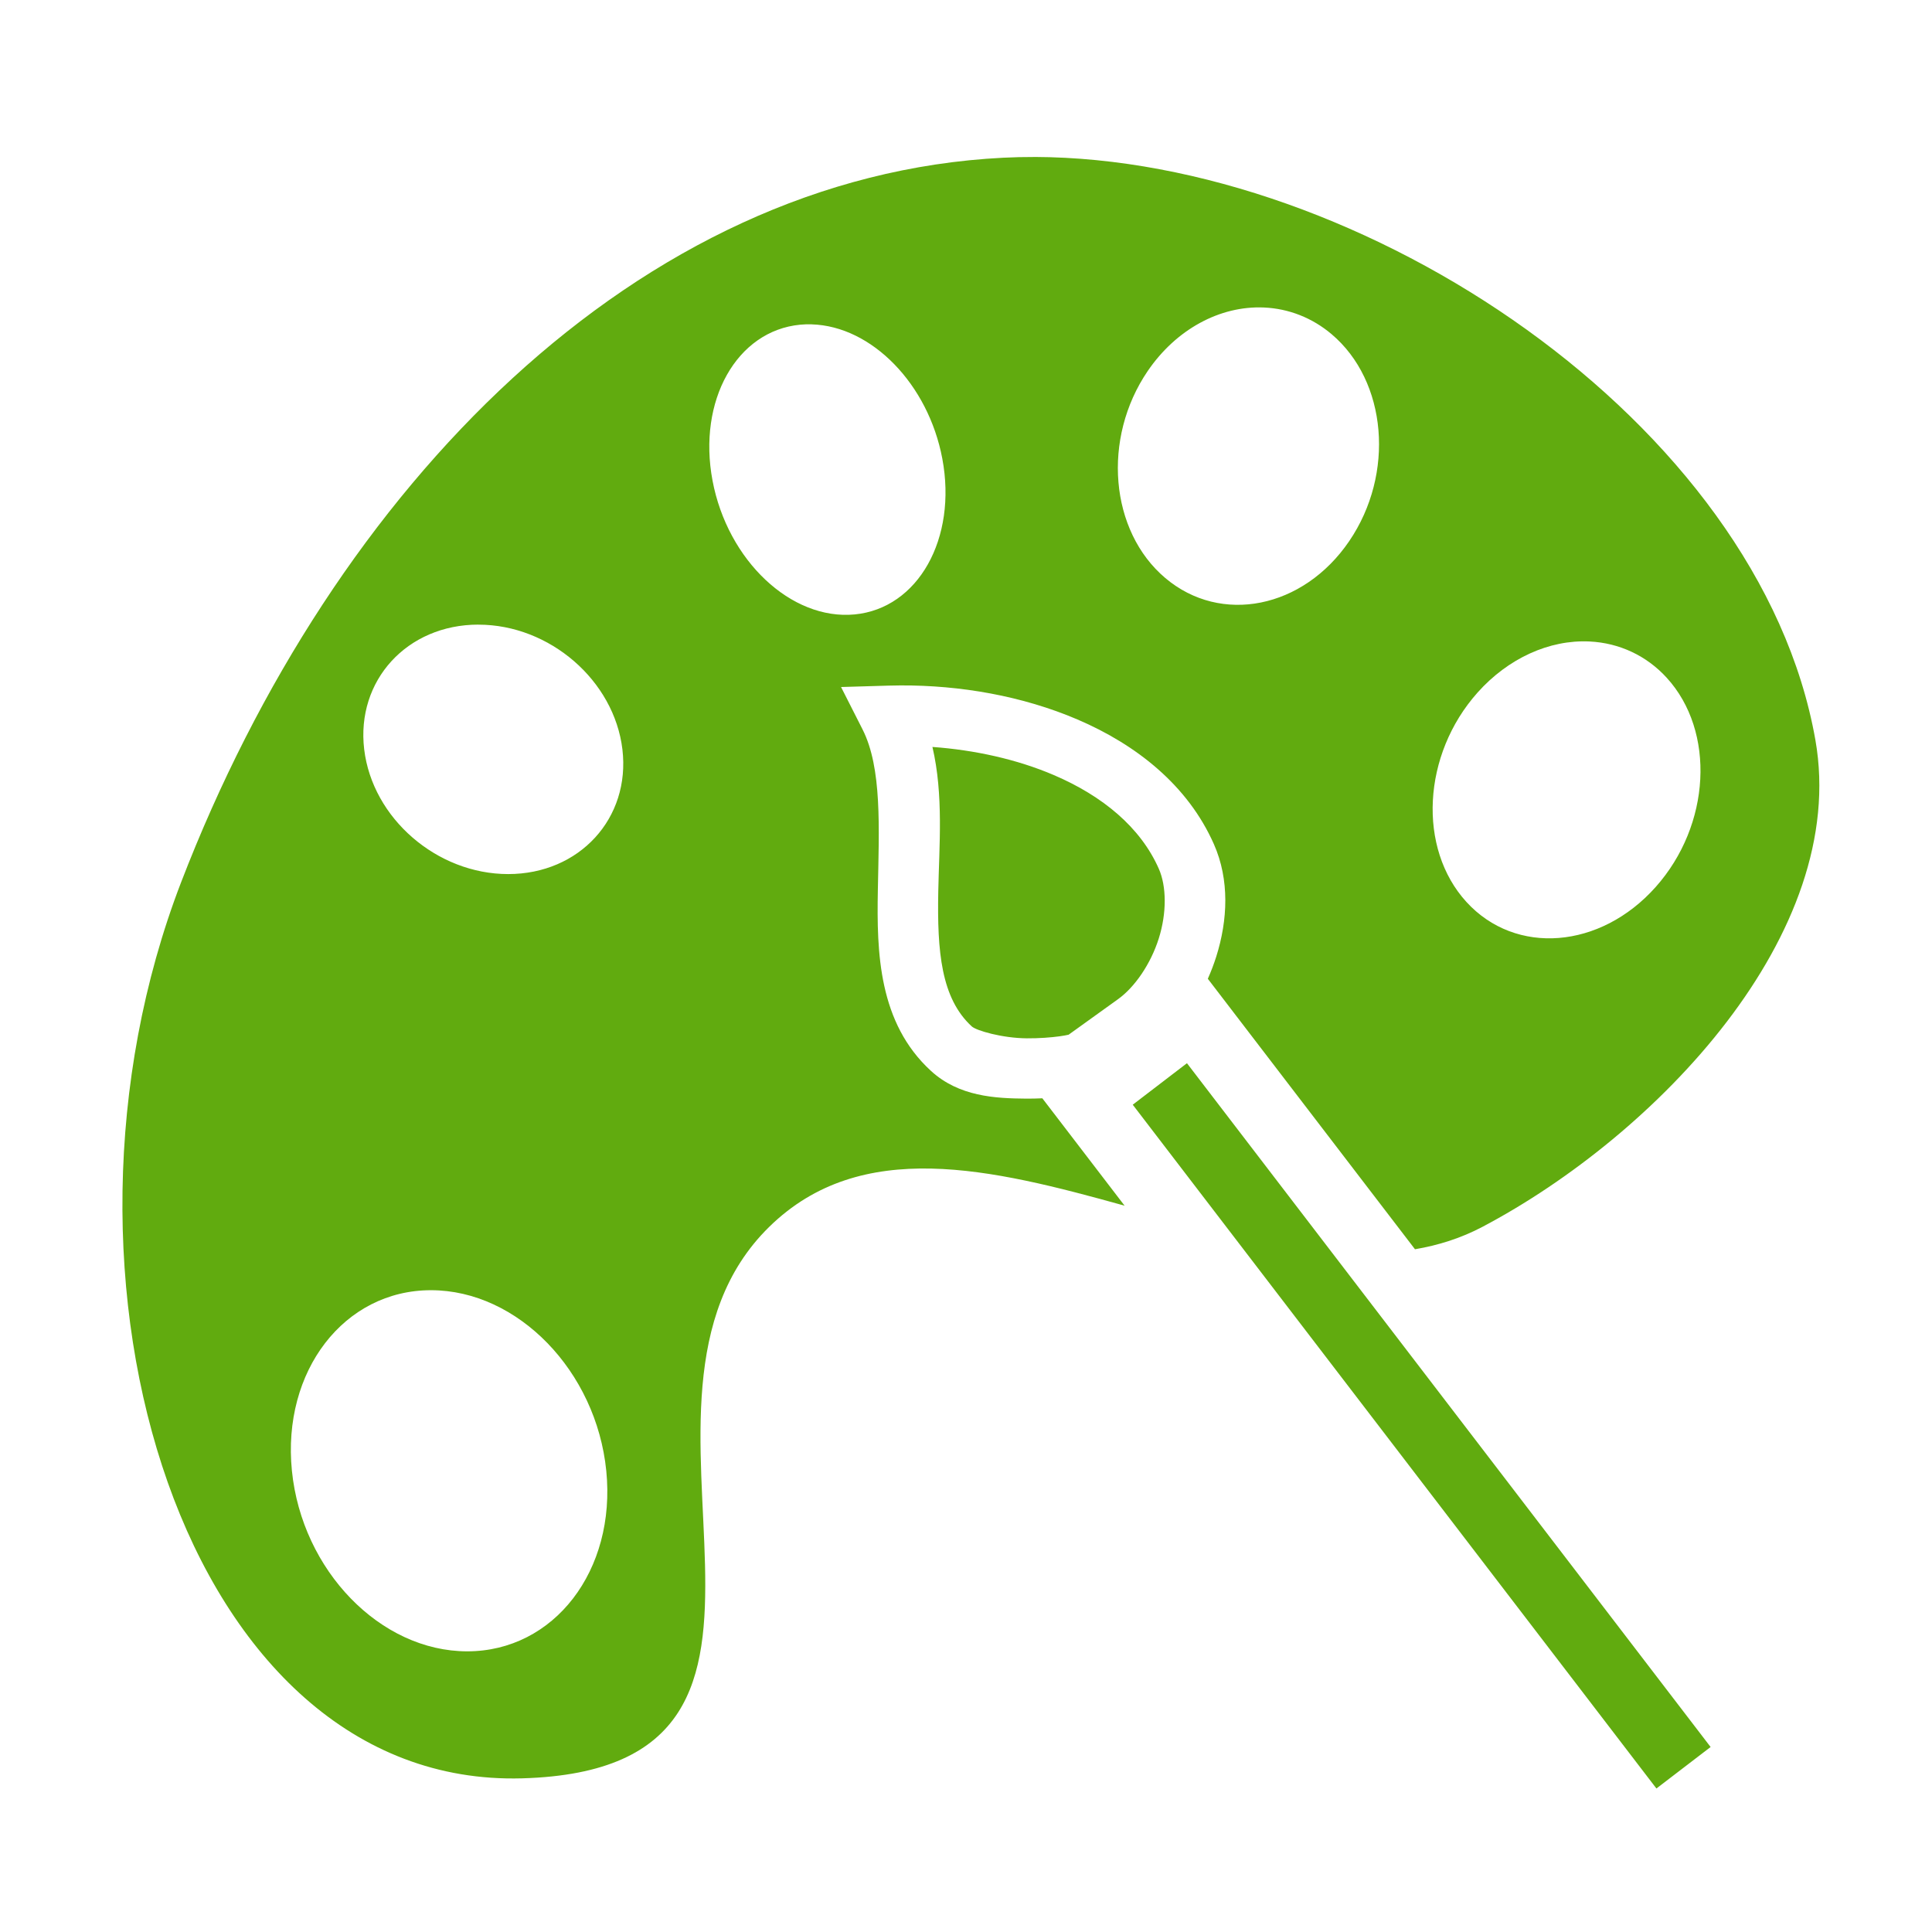
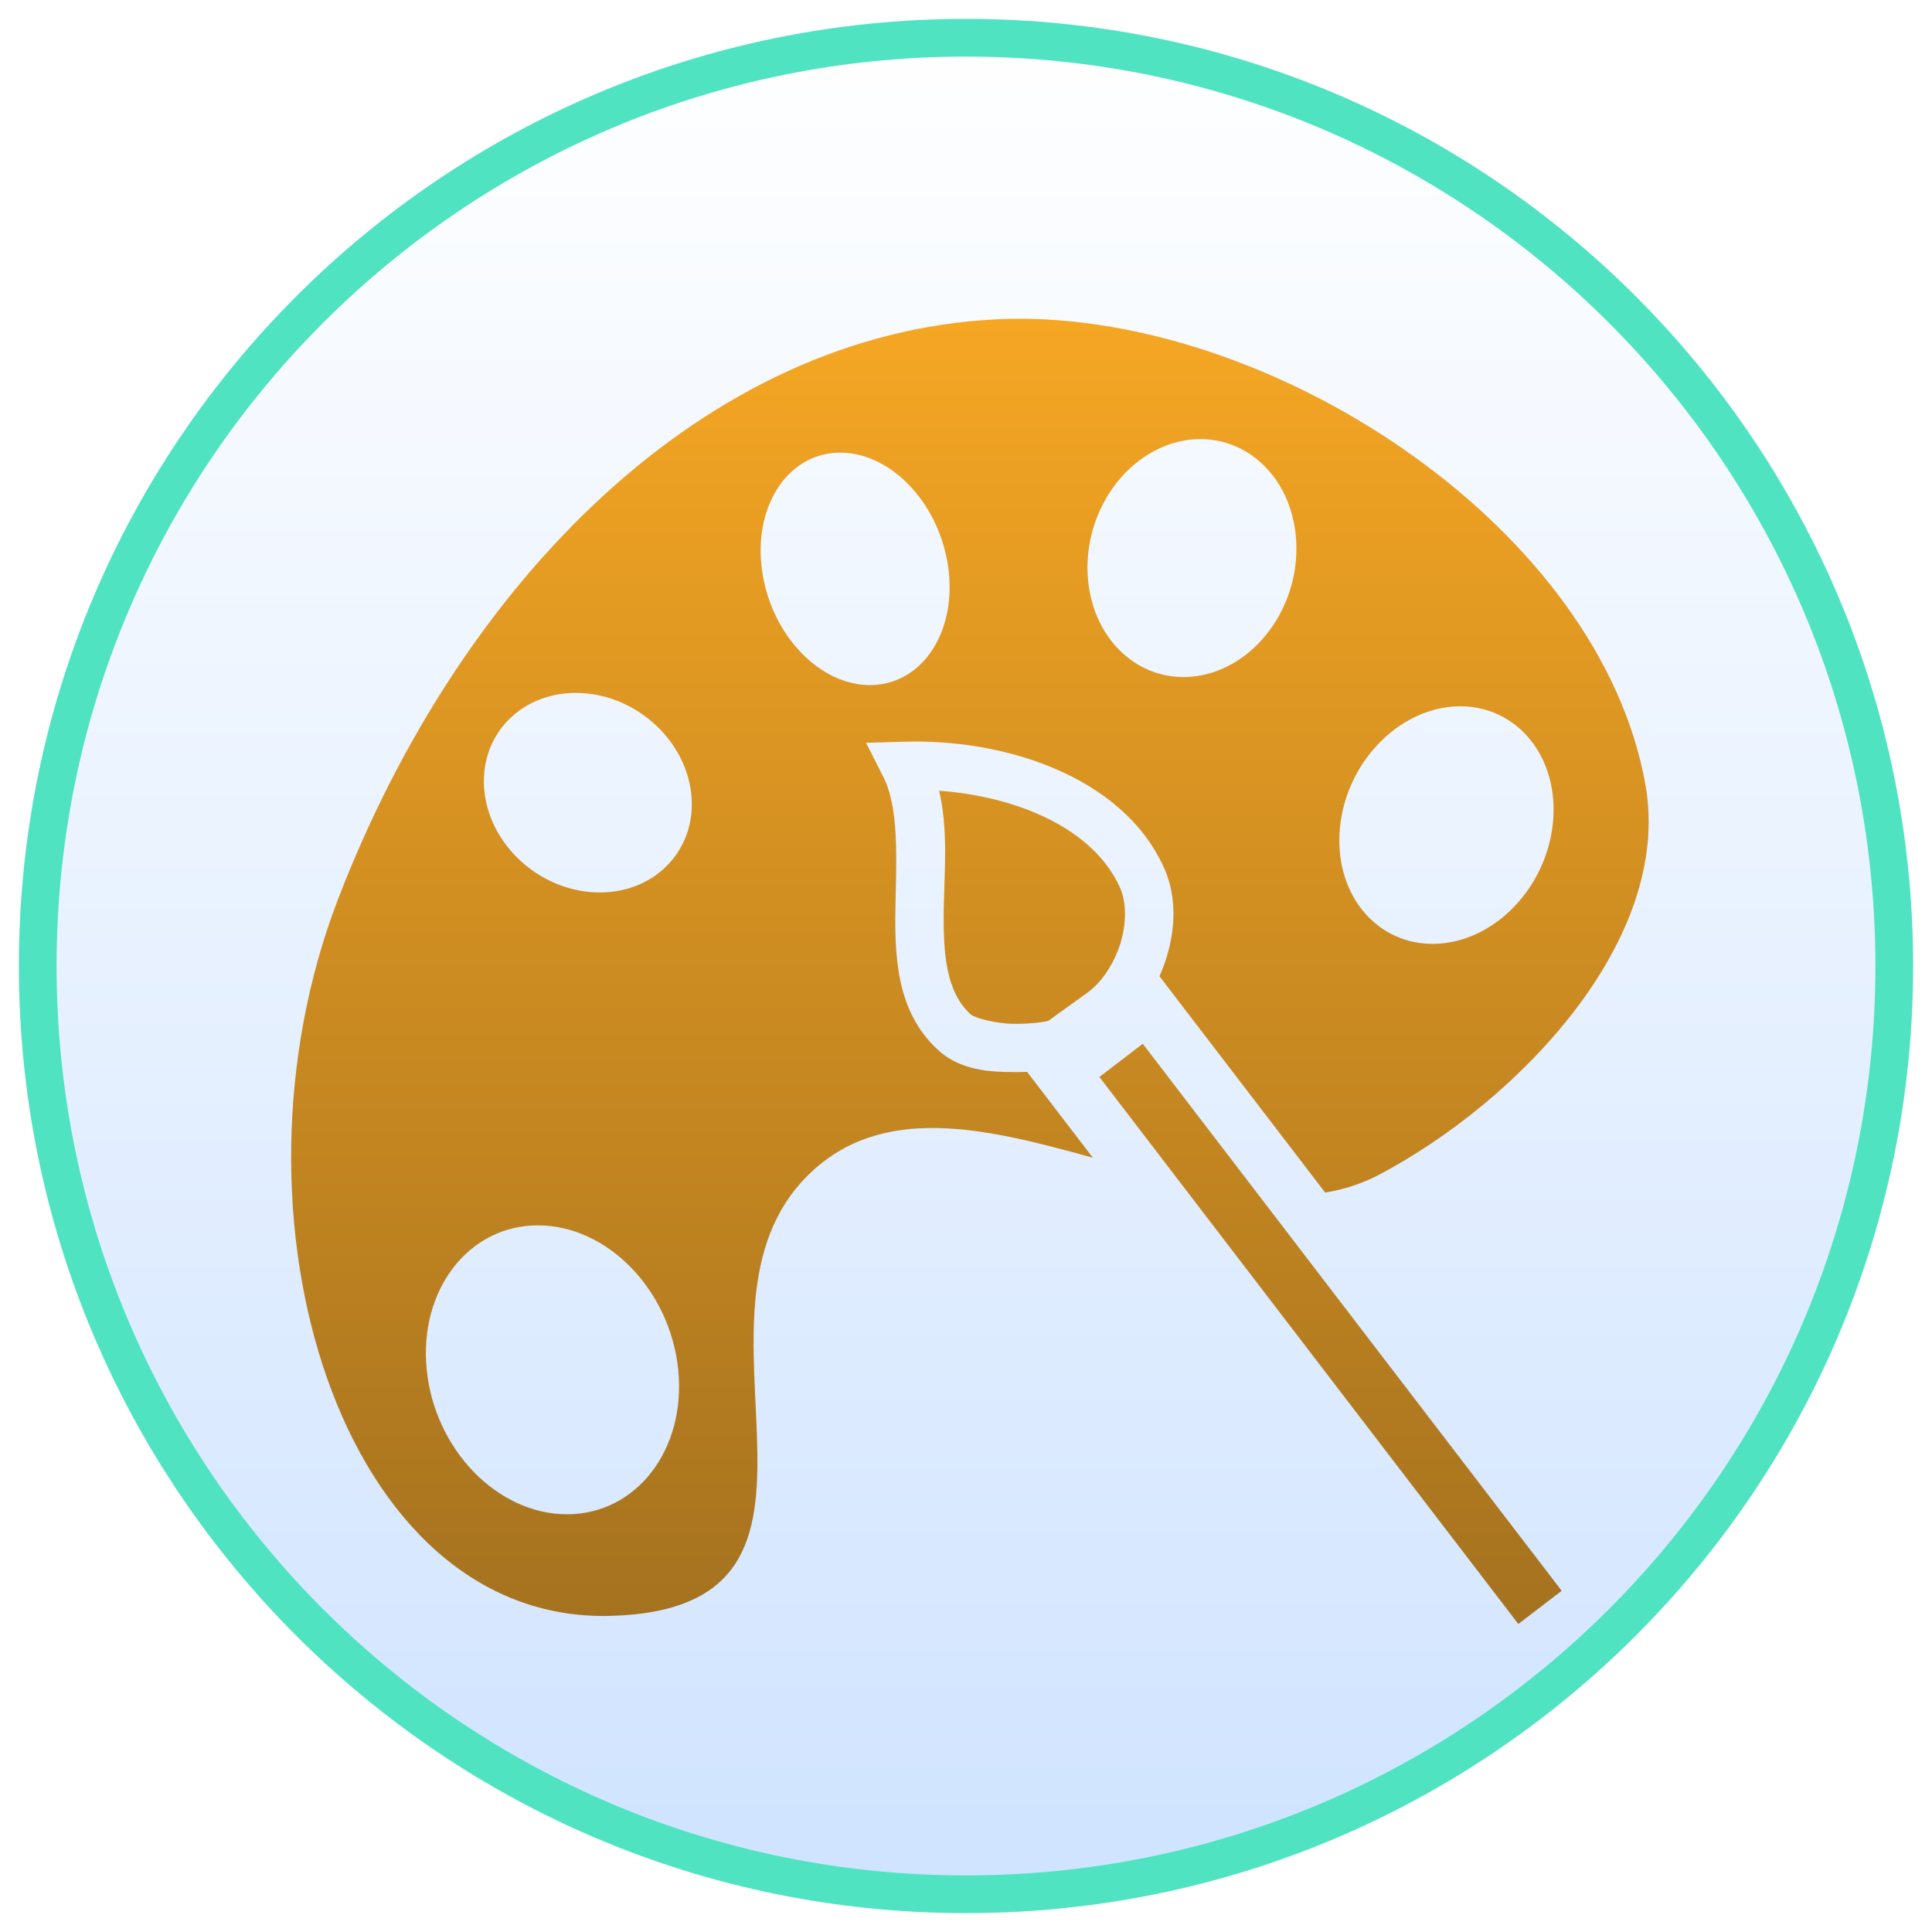
<svg xmlns="http://www.w3.org/2000/svg" style="height: 512px; width: 512px;" viewBox="0 0 512 512">
  <defs>
    <linearGradient x1="0" x2="0" y1="0" y2="1" id="delapouite-palette-gradient-0">
-       <stop offset="0%" stop-color="#48baff" stop-opacity="1" />
-       <stop offset="100%" stop-color="#366aa8" stop-opacity="1" />
+       <stop offset="0%" stop-color="#ffffff" stop-opacity="1" />
+       <stop offset="100%" stop-color="#cfe3ff" stop-opacity="1" />
+     </linearGradient>
+     <linearGradient x1="0" x2="0" y1="0" y2="1" id="delapouite-palette-gradient-1">
+       <stop offset="0%" stop-color="#f5a623" stop-opacity="1" />
+       <stop offset="100%" stop-color="#a5721f" stop-opacity="1" />
    </linearGradient>
  </defs>
+   <circle cx="256" cy="256" r="246" fill="url(#delapouite-palette-gradient-0)" stroke="#50e3c2" stroke-opacity="1" stroke-width="10" />
  <g class="" style="" transform="translate(0,0)">
-     <path d="M274.174 41.604c-2.798-.01-5.576.056-8.332.195-96.67 4.85-177.38 86.93-217.842 192-40.462 105.06.914 239.97 90.336 237.48 89.42-2.5 18.09-99.6 65.486-146.12 24.345-23.9 58.852-15.48 94.207-5.64l-17.6-22.98-4.2-5.48c-1.38.06-2.79.102-4.26.09-8.24-.064-17.82-.54-25.25-7.347-13.89-12.73-14.4-31.304-14.08-47.908.32-16.605 1.12-32.375-4.05-42.587l-5.7-11.24 12.595-.37c1.046-.03 2.097-.05 3.15-.053 15.8-.073 32.304 2.776 46.914 9.03 15.584 6.67 29.254 17.44 36.154 33.053 4.18 9.46 3.665 20.116.623 29.768-.636 2.003-1.386 3.972-2.24 5.89l54.9 71.68c6.21-1.05 12.184-2.936 17.844-5.92 46.09-24.313 97.313-77.71 88.27-129.03-14.84-84.23-120.2-154.26-206.94-154.52zm60.79 39.888a34.152 39.804 15.878 0 1 17.913 7.06 34.152 39.804 15.878 0 1 4.666 54.87 34.152 39.804 15.878 0 1-48.72 9.77 34.152 39.804 15.878 0 1-4.665-54.87 34.152 39.804 15.878 0 1 30.805-16.83zm-119.85 4.467a39.307 30.27 71.565 0 1 34.603 35.56 39.307 30.27 71.565 0 1-23.213 41.31 39.307 30.27 71.565 0 1-37.678-35.47 39.307 30.27 71.565 0 1 23.213-41.31 39.307 30.27 71.565 0 1 3.07-.1zm-88.33 79.58a35.75 31.637 35.137 0 1 38.16 33.05 35.75 31.637 35.137 0 1-30.266 33.05 35.75 31.637 35.137 0 1-38.164-33.05 35.75 31.637 35.137 0 1 30.27-33.06zM421.256 170a34.25 40.436 25.644 0 1 20.41 9.578 34.25 40.436 25.644 0 1-2.914 55.51 34.25 40.436 25.644 0 1-50.107 3.966 34.25 40.436 25.644 0 1 2.916-55.51A34.25 40.436 25.644 0 1 421.26 170zm-174.152 27.95c2.982 12.774 1.784 26.197 1.548 38.275-.31 15.893.734 28.32 8.89 35.797 1.19 1.09 8.018 3.092 14.556 3.143 3.268.026 6.44-.22 8.718-.535 1.063-.146 1.874-.306 2.383-.425l13.02-9.362.02-.014c4.46-3.17 8.72-9.37 10.85-16.13 2.13-6.76 2.07-13.81 0-18.49-4.83-10.93-14.84-19.26-27.82-24.81-9.73-4.17-21-6.65-32.17-7.45zm67.455 83.808l-14.37 11L438.97 473.97l14.36-10.998-138.773-181.21zm-200.35 60.16a48.74 40.895 69.57 0 1 46.46 47.85 48.74 40.895 69.57 0 1-36.85 47.852 48.74 40.895 69.57 0 1-46.46-47.852 48.74 40.895 69.57 0 1 36.85-47.85z" fill="#61ab0f" fill-opacity="1" />
+     <path d="M274.174 41.604c-2.798-.01-5.576.056-8.332.195-96.67 4.85-177.38 86.93-217.842 192-40.462 105.06.914 239.97 90.336 237.48 89.42-2.5 18.09-99.6 65.486-146.12 24.345-23.9 58.852-15.48 94.207-5.64l-17.6-22.98-4.2-5.48c-1.38.06-2.79.102-4.26.09-8.24-.064-17.82-.54-25.25-7.347-13.89-12.73-14.4-31.304-14.08-47.908.32-16.605 1.12-32.375-4.05-42.587l-5.7-11.24 12.595-.37c1.046-.03 2.097-.05 3.15-.053 15.8-.073 32.304 2.776 46.914 9.03 15.584 6.67 29.254 17.44 36.154 33.053 4.18 9.46 3.665 20.116.623 29.768-.636 2.003-1.386 3.972-2.24 5.89l54.9 71.68c6.21-1.05 12.184-2.936 17.844-5.92 46.09-24.313 97.313-77.71 88.27-129.03-14.84-84.23-120.2-154.26-206.94-154.52zm60.79 39.888a34.152 39.804 15.878 0 1 17.913 7.06 34.152 39.804 15.878 0 1 4.666 54.87 34.152 39.804 15.878 0 1-48.72 9.77 34.152 39.804 15.878 0 1-4.665-54.87 34.152 39.804 15.878 0 1 30.805-16.83zm-119.85 4.467a39.307 30.27 71.565 0 1 34.603 35.56 39.307 30.27 71.565 0 1-23.213 41.31 39.307 30.27 71.565 0 1-37.678-35.47 39.307 30.27 71.565 0 1 23.213-41.31 39.307 30.27 71.565 0 1 3.07-.1zm-88.33 79.58a35.75 31.637 35.137 0 1 38.16 33.05 35.75 31.637 35.137 0 1-30.266 33.05 35.75 31.637 35.137 0 1-38.164-33.05 35.75 31.637 35.137 0 1 30.27-33.06zM421.256 170a34.25 40.436 25.644 0 1 20.41 9.578 34.25 40.436 25.644 0 1-2.914 55.51 34.25 40.436 25.644 0 1-50.107 3.966 34.25 40.436 25.644 0 1 2.916-55.51A34.25 40.436 25.644 0 1 421.26 170zm-174.152 27.95c2.982 12.774 1.784 26.197 1.548 38.275-.31 15.893.734 28.32 8.89 35.797 1.19 1.09 8.018 3.092 14.556 3.143 3.268.026 6.44-.22 8.718-.535 1.063-.146 1.874-.306 2.383-.425l13.02-9.362.02-.014c4.46-3.17 8.72-9.37 10.85-16.13 2.13-6.76 2.07-13.81 0-18.49-4.83-10.93-14.84-19.26-27.82-24.81-9.73-4.17-21-6.65-32.17-7.45zm67.455 83.808l-14.37 11L438.97 473.97l14.36-10.998-138.773-181.21zm-200.35 60.16a48.74 40.895 69.57 0 1 46.46 47.85 48.74 40.895 69.57 0 1-36.85 47.852 48.74 40.895 69.57 0 1-46.46-47.852 48.74 40.895 69.57 0 1 36.85-47.85z" fill="url(#delapouite-palette-gradient-1)" transform="translate(51.2, 51.2) scale(0.8, 0.8) rotate(0, 256, 256) skewX(0) skewY(0)" />
  </g>
</svg>
